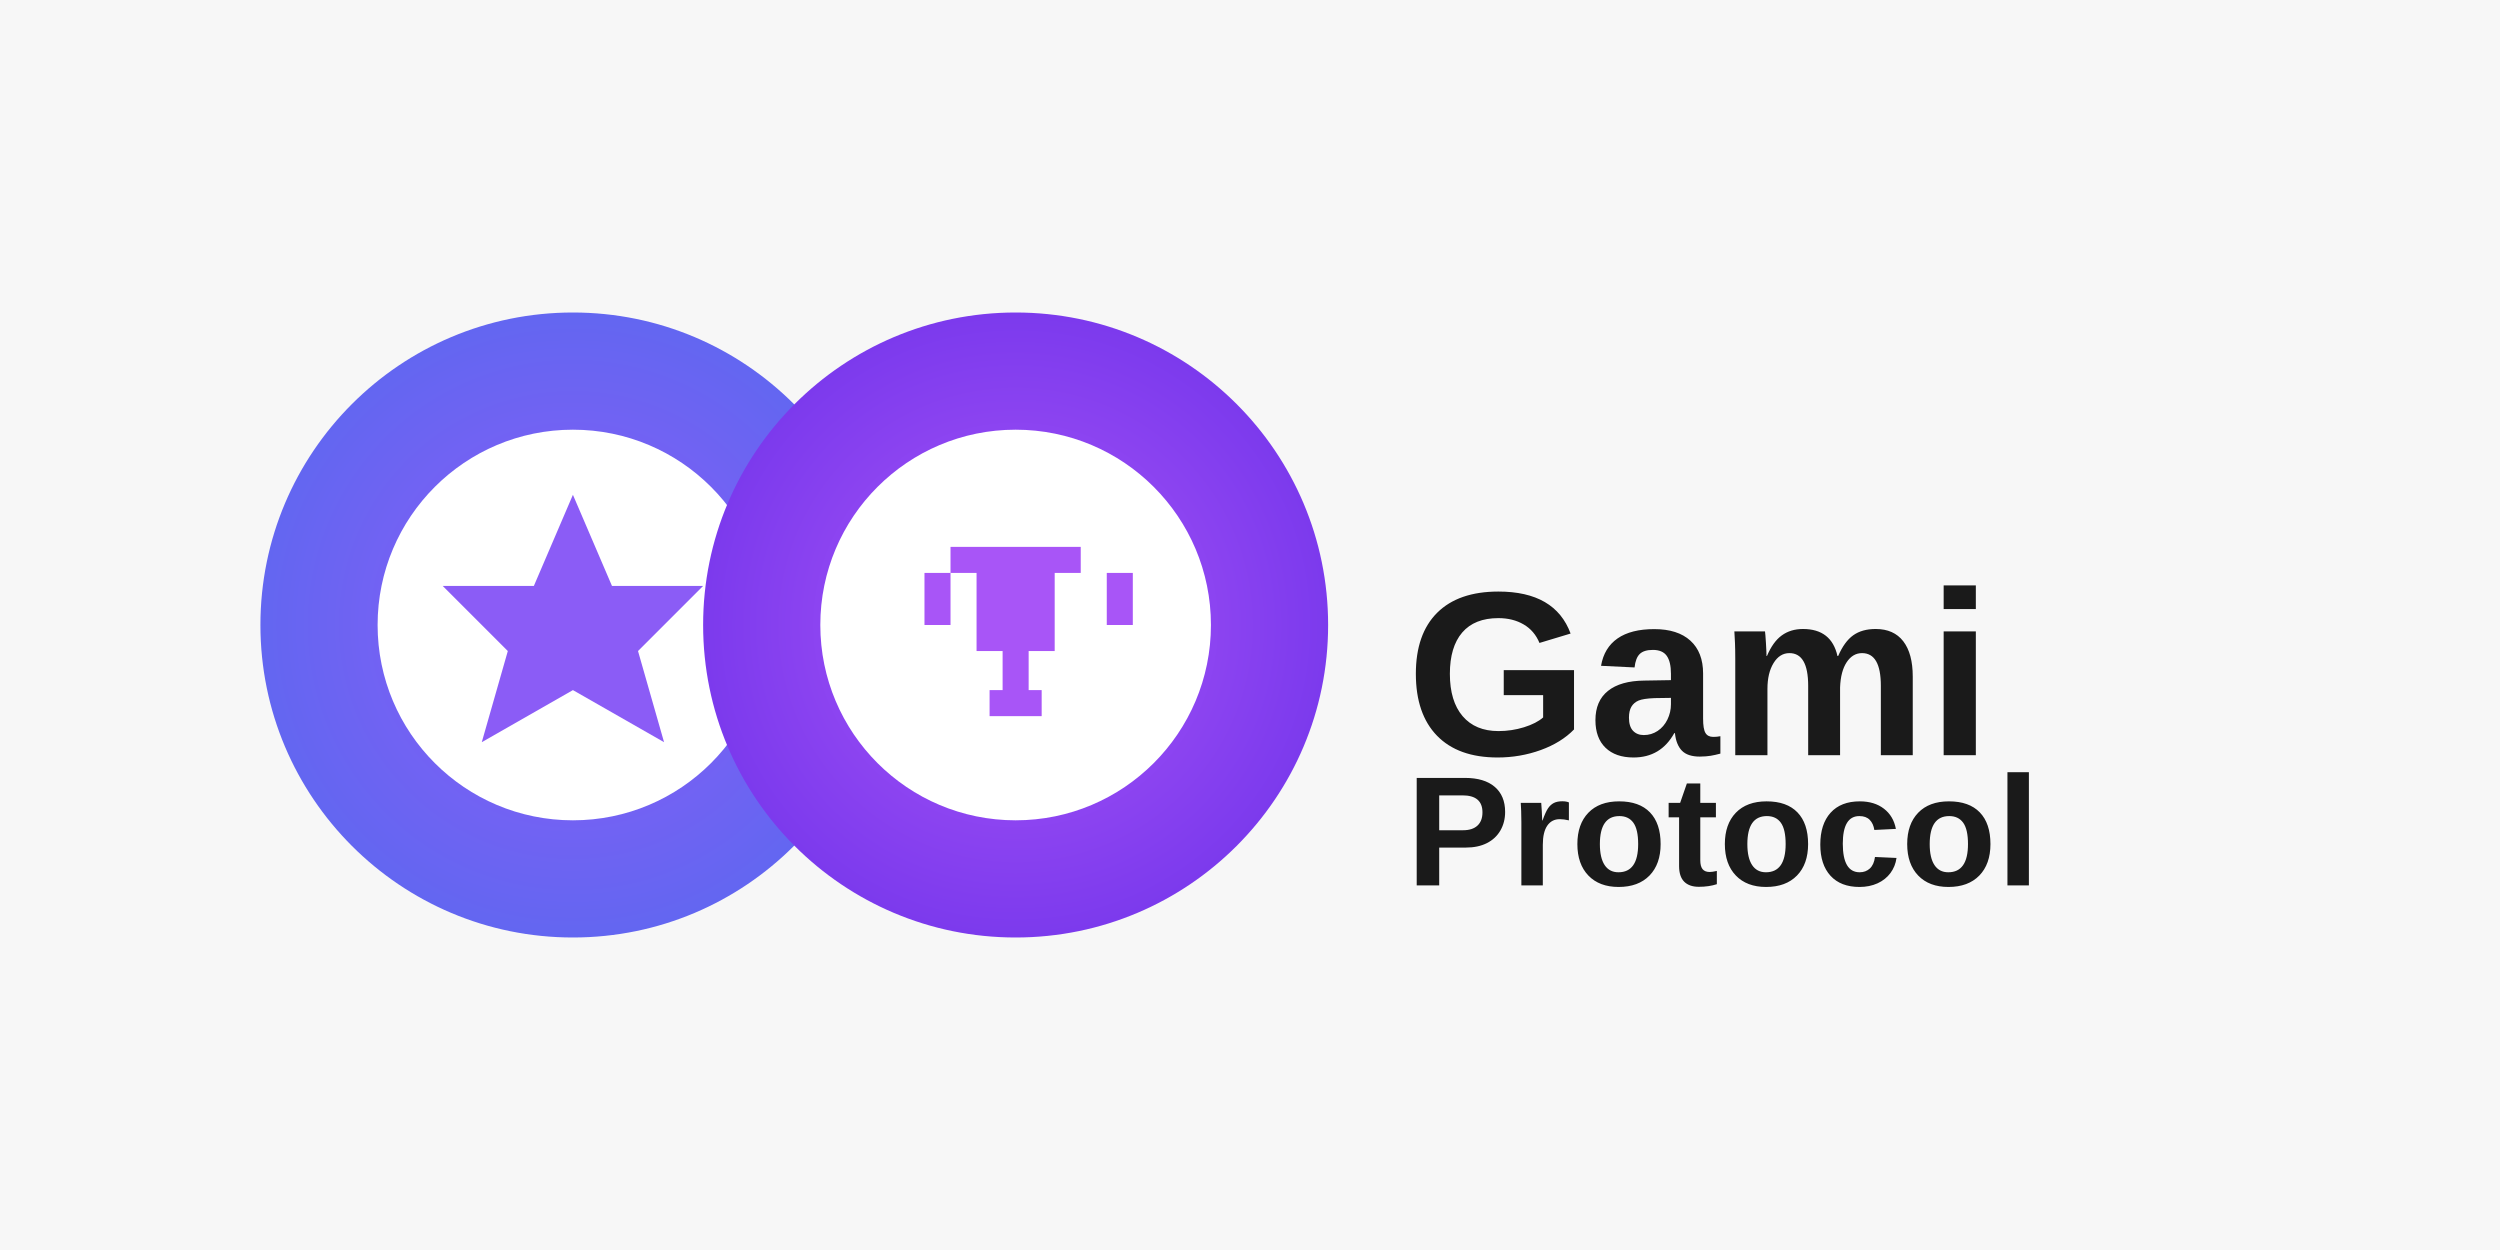
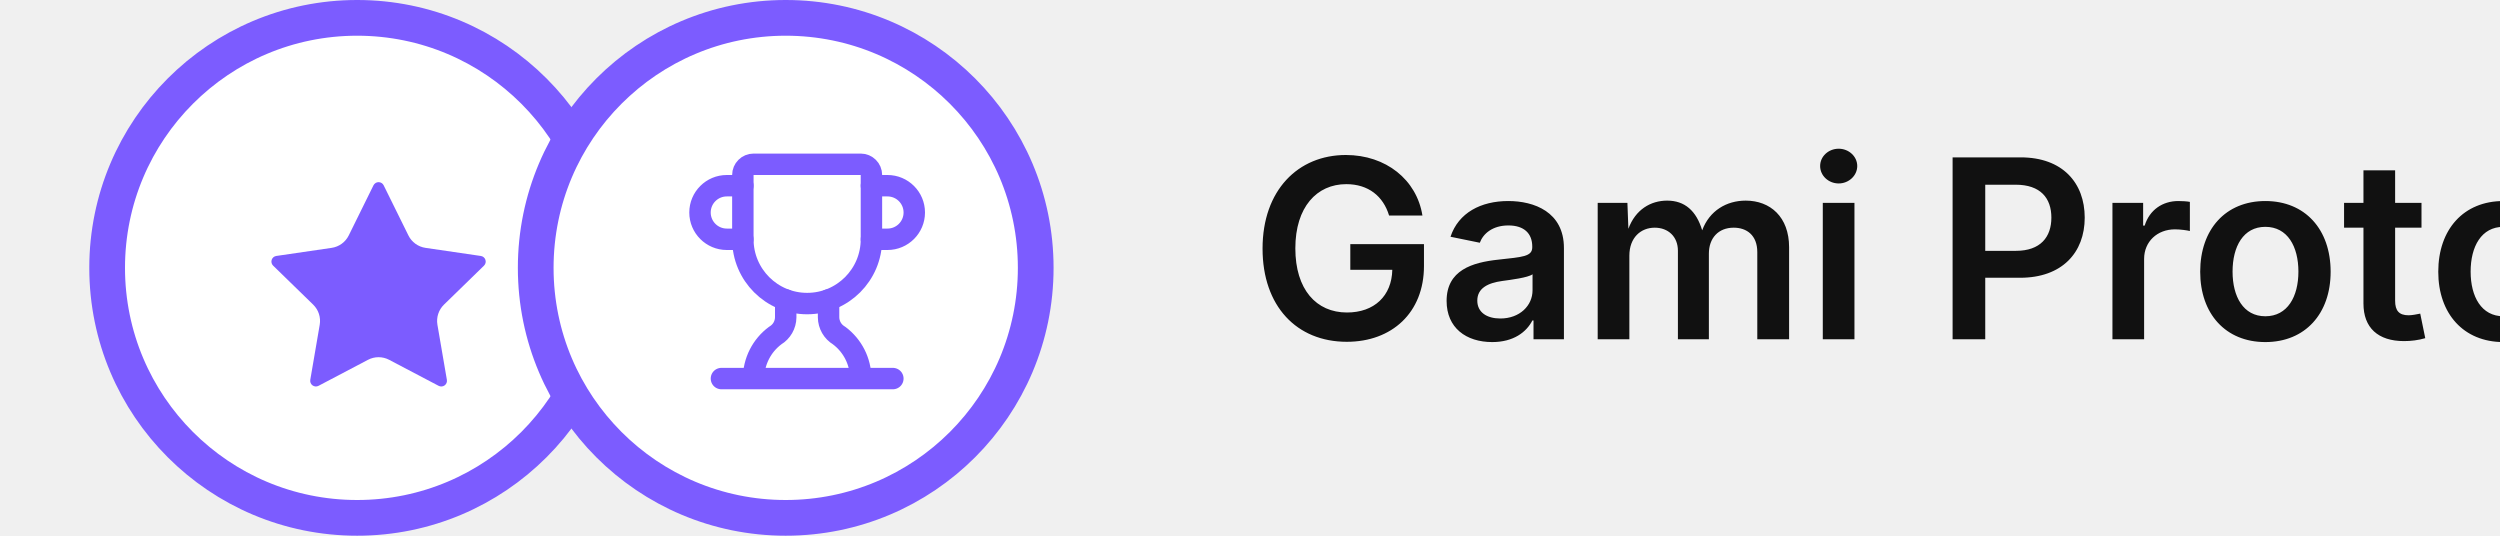
- <svg xmlns="http://www.w3.org/2000/svg" width="960" height="480" viewBox="0 0 960 480">
-   <rect width="960" height="480" fill="#f7f7f7" />
-   <defs>
-     <radialGradient id="purpleGradient1" cx="50%" cy="50%" r="50%">
-       <stop offset="0%" style="stop-color:#8B5CF6;stop-opacity:1" />
-       <stop offset="100%" style="stop-color:#6366F1;stop-opacity:1" />
-     </radialGradient>
-     <radialGradient id="purpleGradient2" cx="50%" cy="50%" r="50%">
-       <stop offset="0%" style="stop-color:#A855F7;stop-opacity:1" />
-       <stop offset="100%" style="stop-color:#7C3AED;stop-opacity:1" />
-     </radialGradient>
-   </defs>
-   <circle cx="220" cy="240" r="120" fill="url(#purpleGradient1)" />
-   <circle cx="220" cy="240" r="75" fill="white" />
-   <polygon points="220,190 235,225 270,225 245,250 255,285 220,265 185,285 195,250 170,225 205,225" fill="#8B5CF6" />
-   <circle cx="390" cy="240" r="120" fill="url(#purpleGradient2)" />
-   <circle cx="390" cy="240" r="75" fill="white" />
-   <path d="M365 210 h50 v10 h-50 z M375 220 v30 h30 v-30 z M385 250 v15 h10 v-15 z M380 265 h20 v10 h-20 z M355 220 h10 v20 h-10 z M425 220 h10 v20 h-10 z" fill="#A855F7" />
-   <text x="540" y="290" font-family="Arial, sans-serif" font-size="90" font-weight="bold" fill="#1a1a1a">
-     Gami
-   </text>
-   <text x="540" y="340" font-family="Arial, sans-serif" font-size="60" font-weight="bold" fill="#1a1a1a">
-     Protocol
-   </text>
+ <svg xmlns="http://www.w3.org/2000/svg" viewBox="0 0 280 60">
+   <g>
+     <circle cx="40" cy="30" r="28" fill="#FFFFFF" stroke="#7C5CFF" stroke-width="4" />
+     <g transform="translate(28 18) scale(1.2)">
+       <path d="M11.525 2.295a.53.53 0 0 1 .95 0l2.31 4.679a2.123 2.123 0 0 0 1.595 1.16l5.166.756a.53.53 0 0 1 .294.904l-3.736 3.638a2.123 2.123 0 0 0-.611 1.878l.882 5.14a.53.53 0 0 1-.771.56l-4.618-2.428a2.122 2.122 0 0 0-1.973 0L6.396 21.01a.53.53 0 0 1-.77-.56l.881-5.139a2.122 2.122 0 0 0-.611-1.879L2.16 9.795a.53.53 0 0 1 .294-.906l5.165-.755a2.122 2.122 0 0 0 1.597-1.16z" fill="#7C5CFF" />
+     </g>
+   </g>
+   <g transform="translate(48 0)">
+     <circle cx="40" cy="30" r="28" fill="#FFFFFF" stroke="#7C5CFF" stroke-width="4" />
+     <g transform="translate(28 16) scale(1.2)" stroke="#7C5CFF" stroke-width="2" stroke-linecap="round" stroke-linejoin="round" fill="none">
+       <path d="M10 14.66v1.626a2 2 0 0 1-.976 1.696A5 5 0 0 0 7 21.978" />
+       <path d="M14 14.66v1.626a2 2 0 0 0 .976 1.696A5 5 0 0 1 17 21.978" />
+       <path d="M18 9h1.5a1 1 0 0 0 0-5H18" />
+       <path d="M4 22h16" />
+       <path d="M6 9a6 6 0 0 0 12 0V3a1 1 0 0 0-1-1H7a1 1 0 0 0-1 1z" />
+       <path d="M6 9H4.5a1 1 0 0 1 0-5H6" />
+     </g>
+   </g>
+   <text x="140" y="38" font-family="Inter, sans-serif" font-size="28" font-weight="600" fill="#111111">Gami Protocol</text>
</svg>
